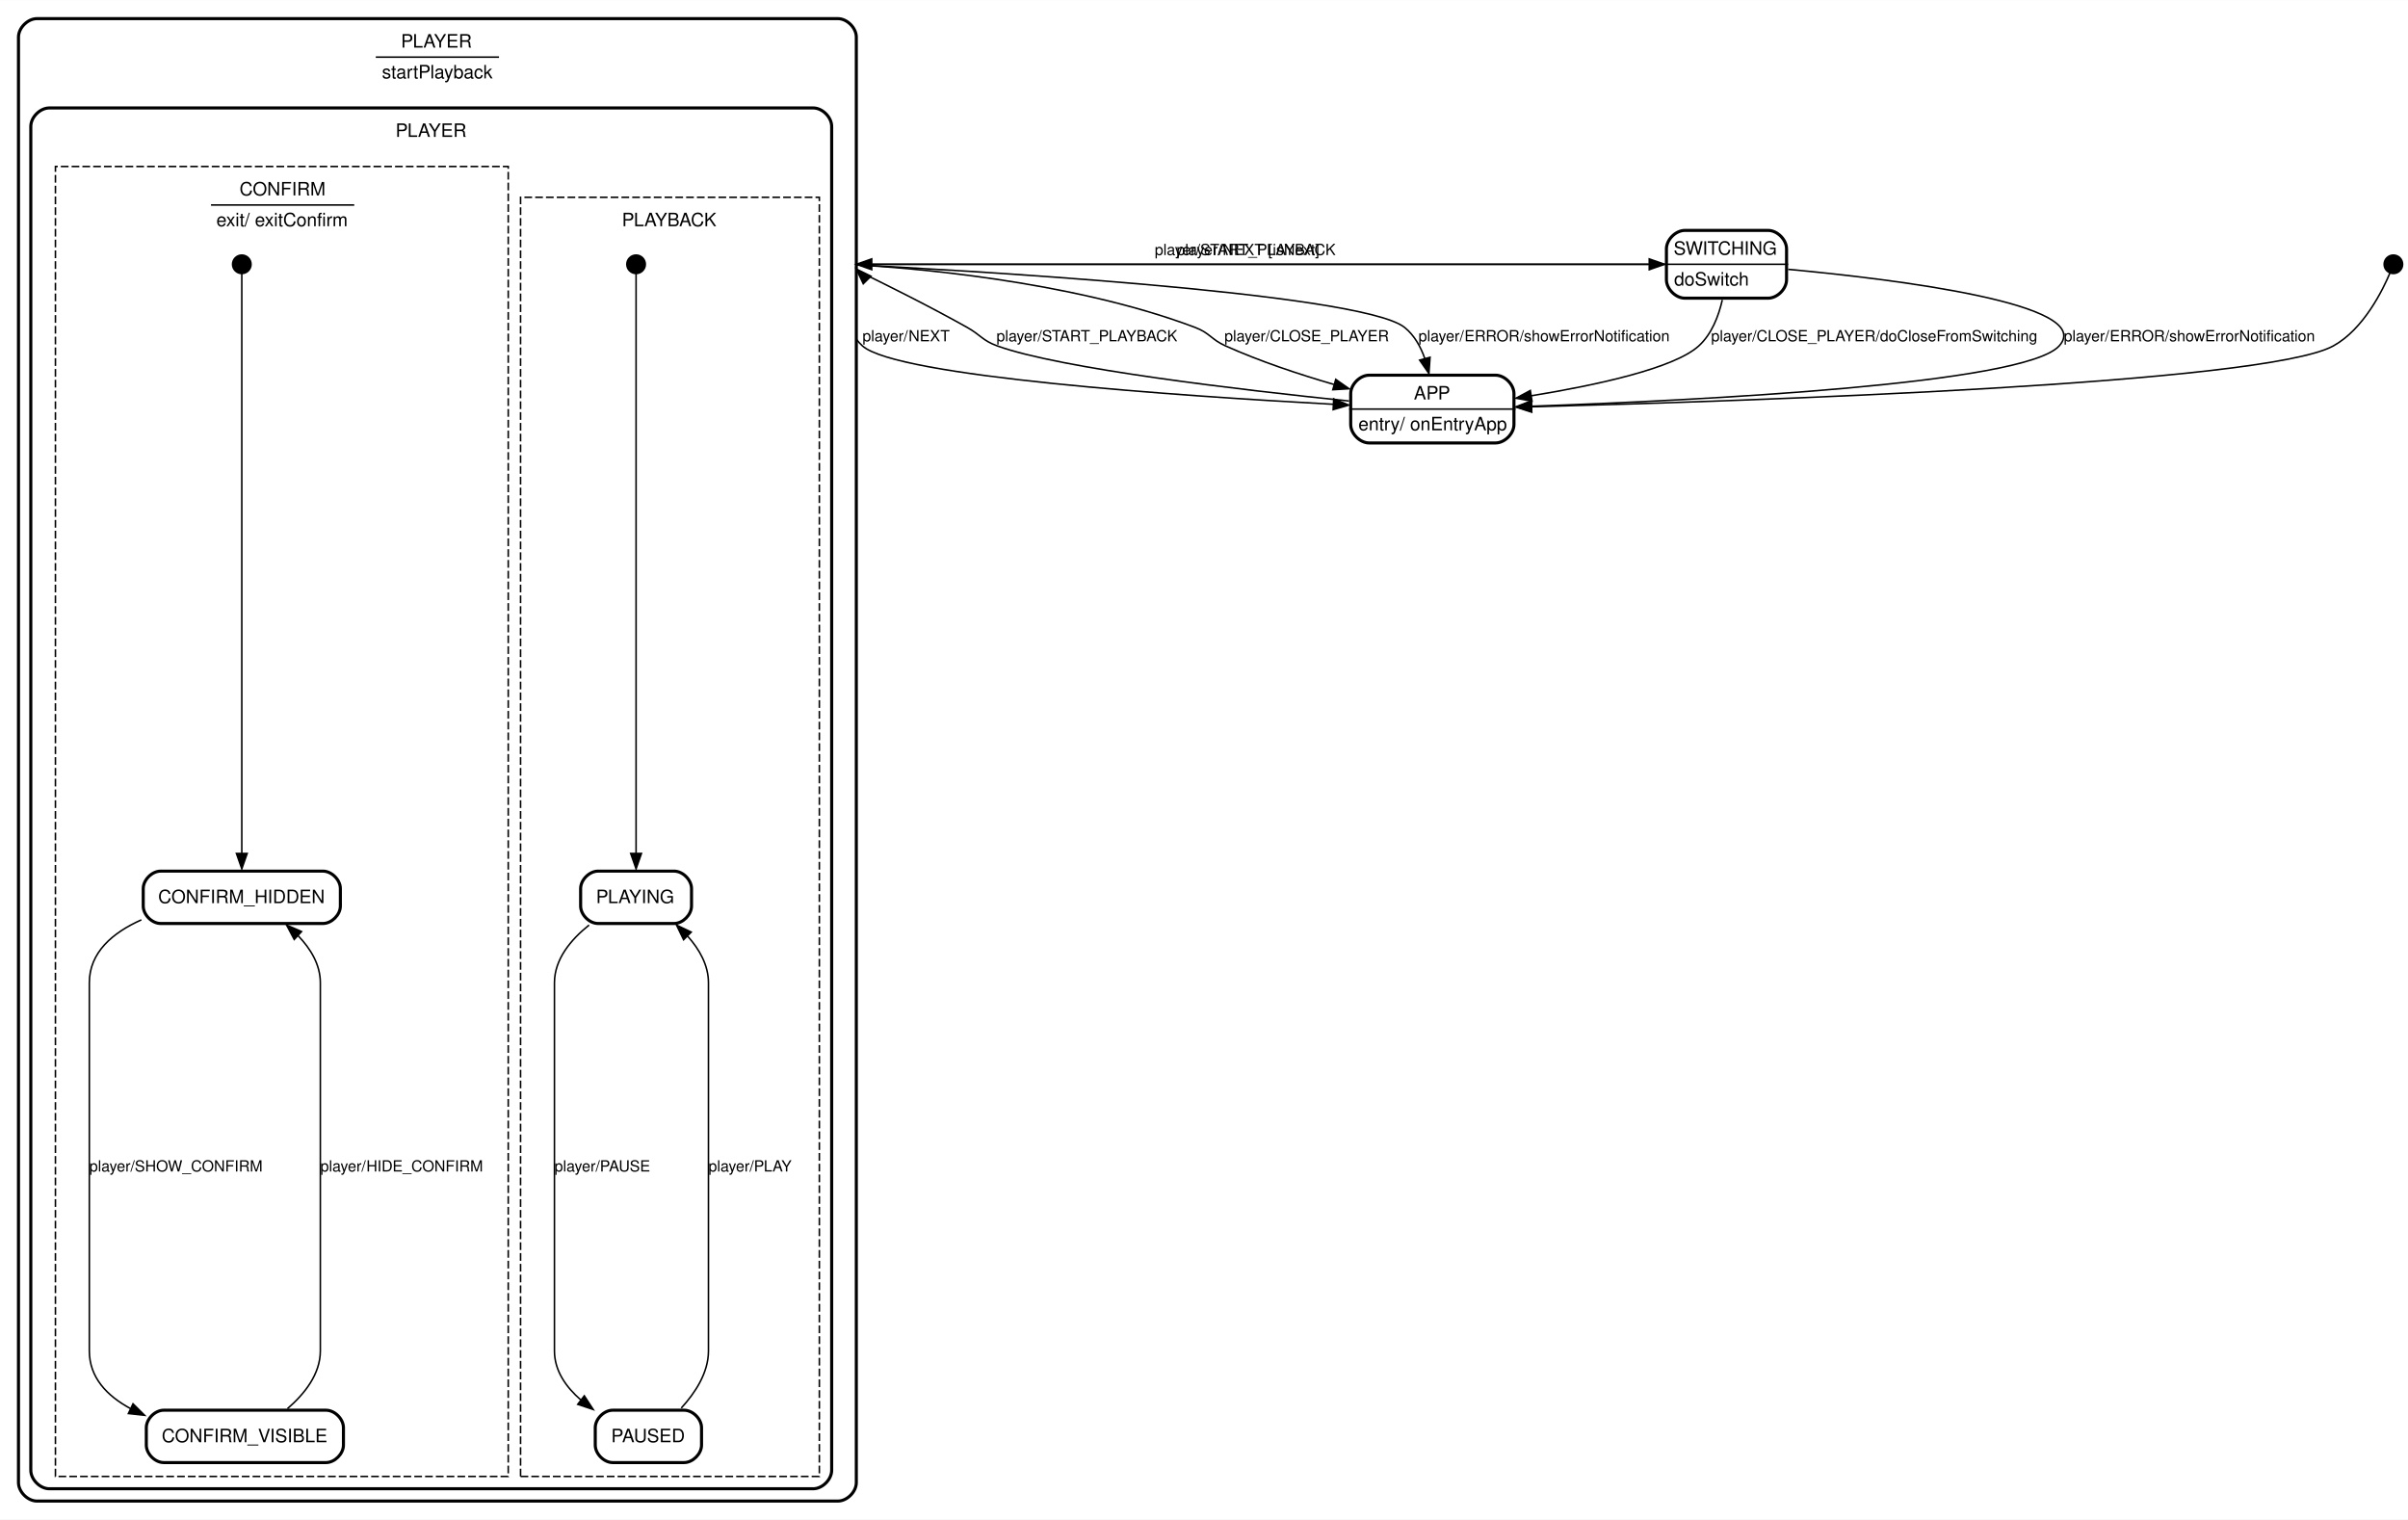
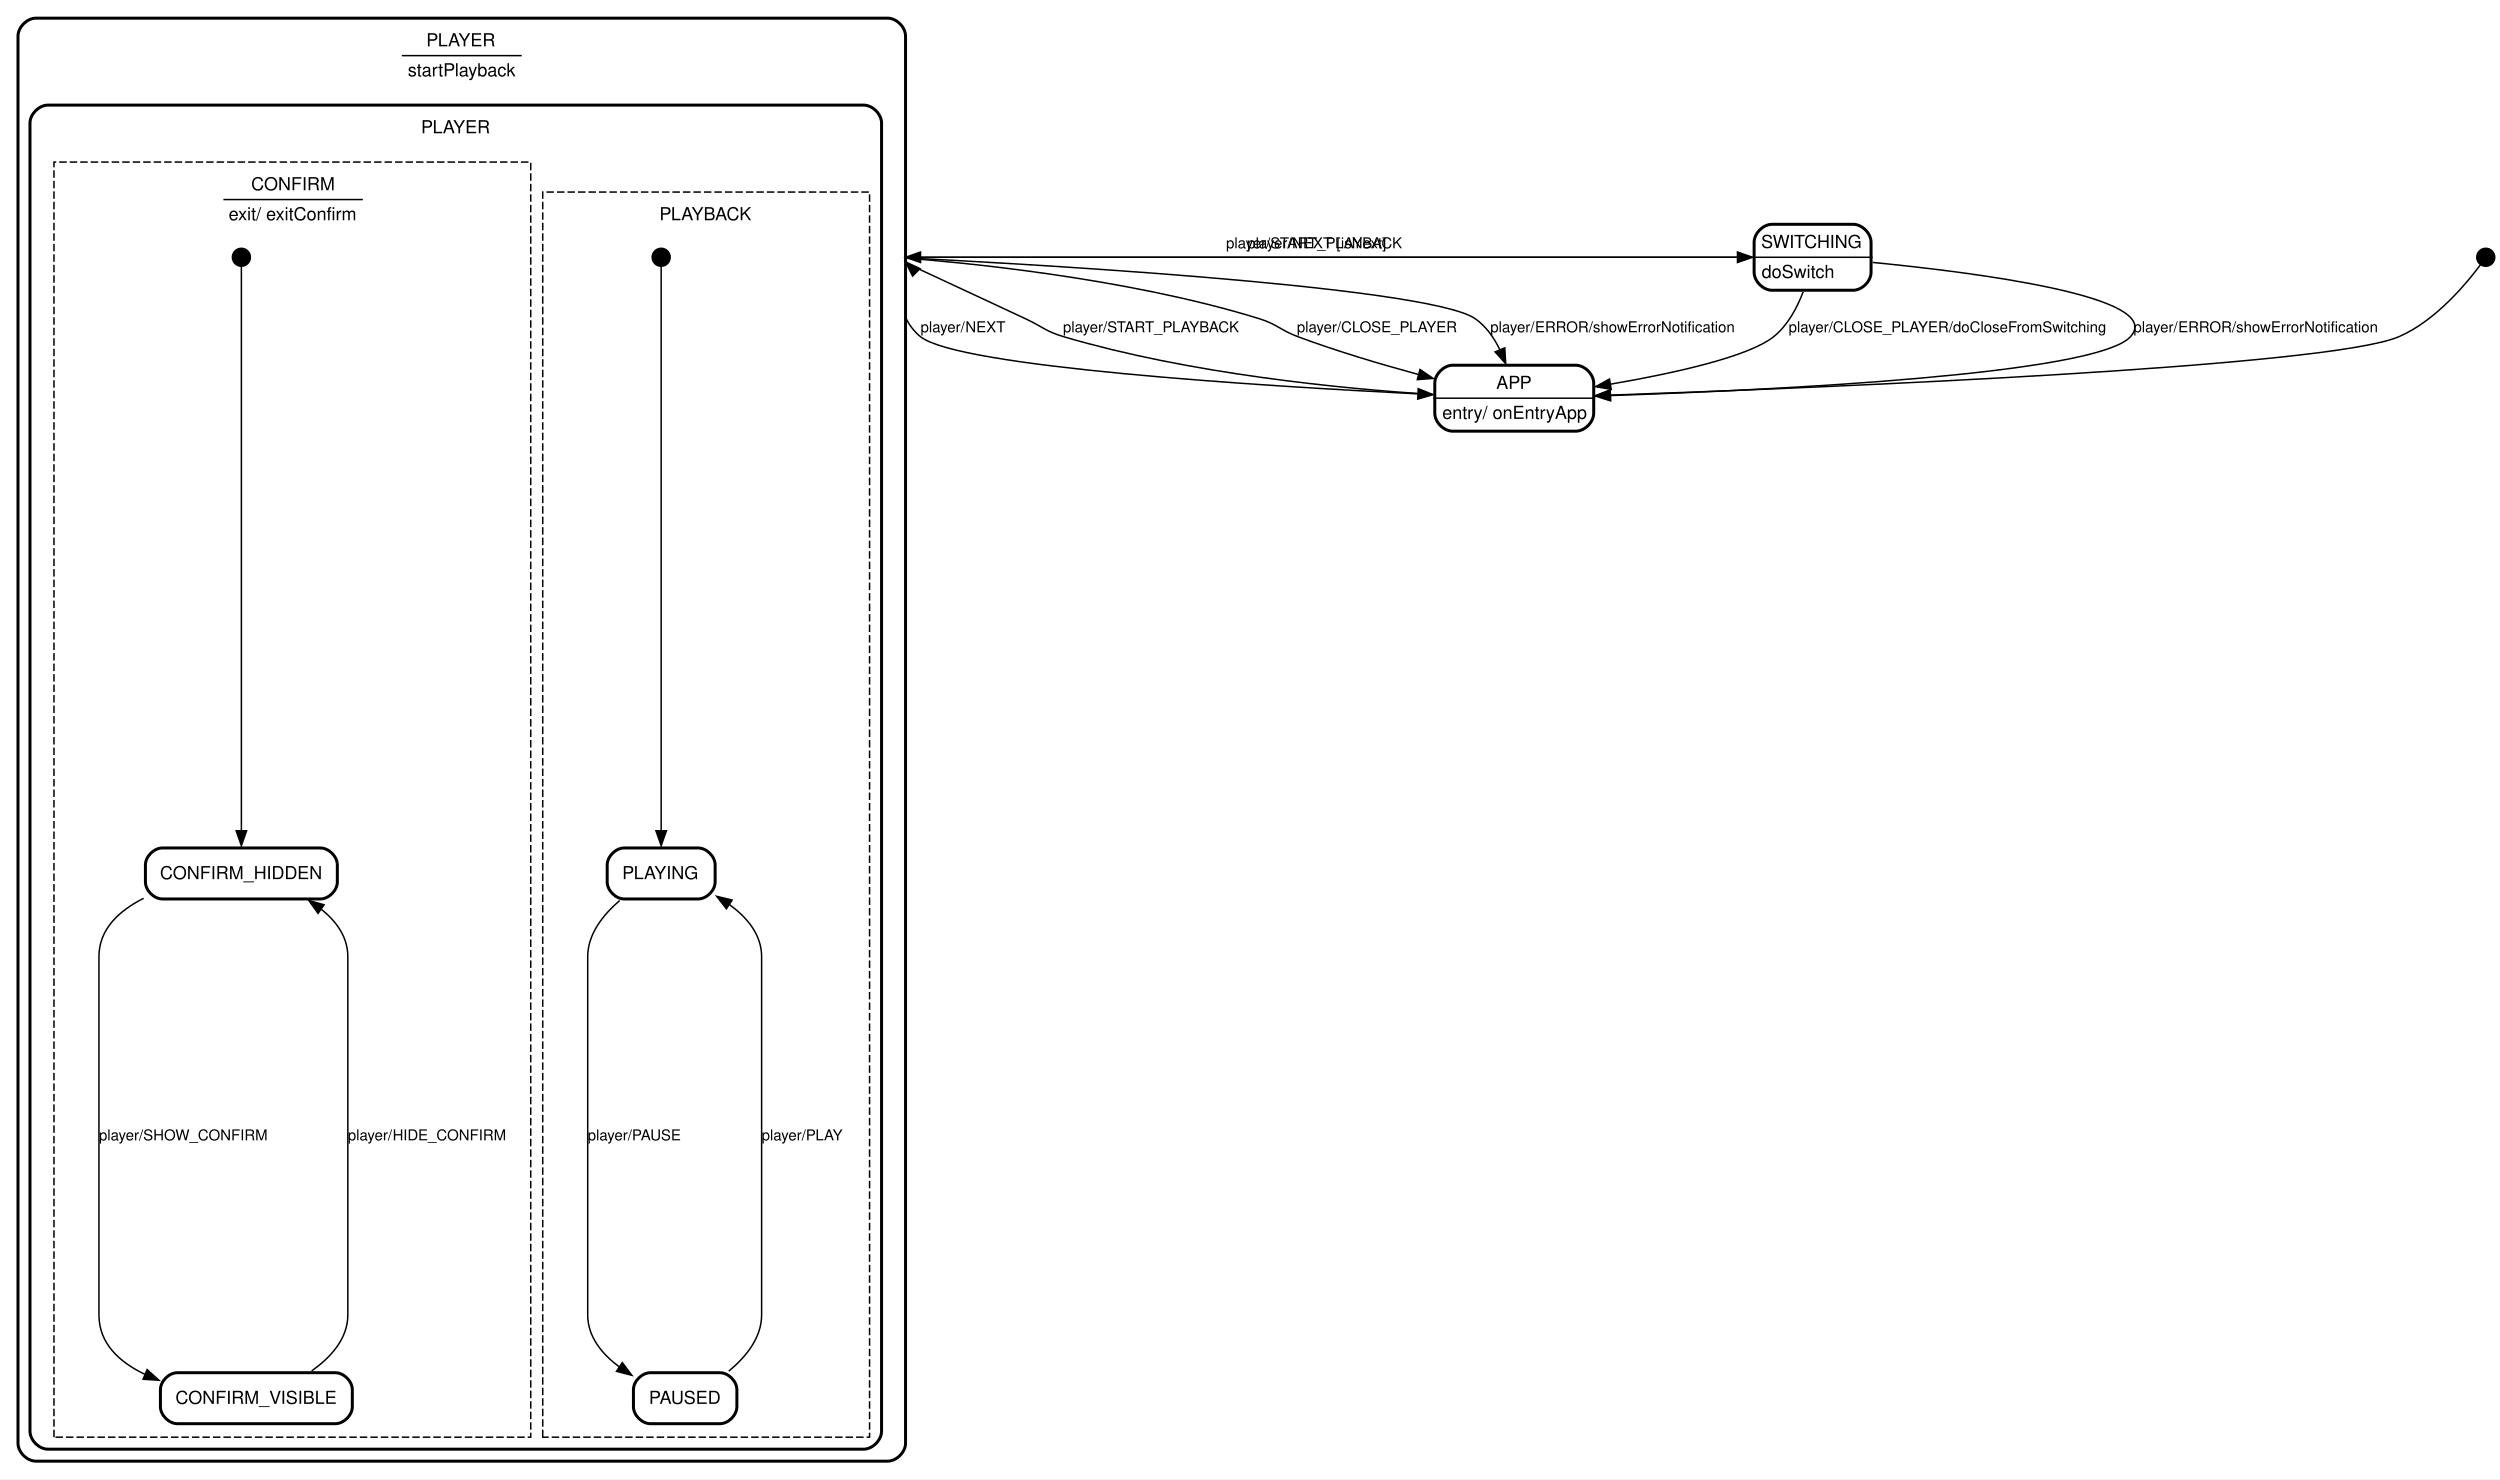
- <svg xmlns="http://www.w3.org/2000/svg" width="1564pt" height="987pt" viewBox="0.00 0.00 1563.50 986.50">
+ <svg xmlns="http://www.w3.org/2000/svg" width="1668pt" height="987pt" viewBox="0.00 0.00 1667.50 986.50">
  <g id="graph0" class="graph" transform="scale(1 1) rotate(0) translate(4 982.5)">
-     <polygon fill="#ffffff" stroke="transparent" points="-4,4 -4,-982.5 1559.5,-982.5 1559.5,4 -4,4" />
+     <polygon fill="#ffffff" stroke="transparent" points="-4,4 -4,-982.5 1663.5,-982.5 1663.5,4 -4,4" />
    <g id="clust1" class="cluster">
-       <path fill="none" stroke="#000000" stroke-width="2" d="M20,-8C20,-8 540,-8 540,-8 546,-8 552,-14 552,-20 552,-20 552,-958.5 552,-958.5 552,-964.5 546,-970.5 540,-970.5 540,-970.5 20,-970.5 20,-970.5 14,-970.5 8,-964.5 8,-958.5 8,-958.5 8,-20 8,-20 8,-14 14,-8 20,-8" />
-       <text text-anchor="start" x="256.328" y="-951.7" font-family="Helvetica,sans-Serif" font-size="12.00" fill="#000000">PLAYER</text>
-       <text text-anchor="start" x="243.993" y="-931.7" font-family="Helvetica,sans-Serif" font-size="12.00" fill="#000000">startPlayback</text>
-       <polygon fill="#000000" stroke="#000000" points="240,-945.5 240,-945.5 320,-945.5 320,-945.5 240,-945.5" />
+       <path fill="none" stroke="#000000" stroke-width="2" d="M20,-8C20,-8 588,-8 588,-8 594,-8 600,-14 600,-20 600,-20 600,-958.5 600,-958.5 600,-964.5 594,-970.5 588,-970.5 588,-970.5 20,-970.5 20,-970.5 14,-970.5 8,-964.5 8,-958.5 8,-958.5 8,-20 8,-20 8,-14 14,-8 20,-8" />
+       <text text-anchor="start" x="280.328" y="-951.7" font-family="Helvetica,sans-Serif" font-size="12.00" fill="#000000">PLAYER</text>
+       <text text-anchor="start" x="267.993" y="-931.7" font-family="Helvetica,sans-Serif" font-size="12.00" fill="#000000">startPlayback</text>
+       <polygon fill="#000000" stroke="#000000" points="264,-945.5 264,-945.5 344,-945.5 344,-945.5 264,-945.5" />
    </g>
    <g id="clust2" class="cluster">
-       <path fill="none" stroke="#000000" stroke-width="2" d="M28,-16C28,-16 524,-16 524,-16 530,-16 536,-22 536,-28 536,-28 536,-900.5 536,-900.5 536,-906.5 530,-912.5 524,-912.5 524,-912.5 28,-912.5 28,-912.5 22,-912.5 16,-906.5 16,-900.5 16,-900.5 16,-28 16,-28 16,-22 22,-16 28,-16" />
-       <text text-anchor="start" x="252.828" y="-893.7" font-family="Helvetica,sans-Serif" font-size="12.00" fill="#000000">PLAYER</text>
+       <path fill="none" stroke="#000000" stroke-width="2" d="M28,-16C28,-16 572,-16 572,-16 578,-16 584,-22 584,-28 584,-28 584,-900.5 584,-900.5 584,-906.5 578,-912.5 572,-912.5 572,-912.5 28,-912.5 28,-912.5 22,-912.5 16,-906.5 16,-900.5 16,-900.5 16,-28 16,-28 16,-22 22,-16 28,-16" />
+       <text text-anchor="start" x="276.828" y="-893.7" font-family="Helvetica,sans-Serif" font-size="12.00" fill="#000000">PLAYER</text>
    </g>
    <g id="clust3" class="cluster">
-       <polygon fill="none" stroke="#000000" stroke-dasharray="5,2" points="334,-24 334,-854.5 528,-854.5 528,-24 334,-24" />
-       <text text-anchor="start" x="399.825" y="-835.7" font-family="Helvetica,sans-Serif" font-size="12.00" fill="#000000">PLAYBACK</text>
+       <polygon fill="none" stroke="#000000" stroke-dasharray="5,2" points="358,-24 358,-854.5 576,-854.5 576,-24 358,-24" />
+       <text text-anchor="start" x="435.825" y="-835.7" font-family="Helvetica,sans-Serif" font-size="12.00" fill="#000000">PLAYBACK</text>
    </g>
    <g id="clust4" class="cluster">
-       <polygon fill="none" stroke="#000000" stroke-dasharray="5,2" points="32,-24 32,-874.5 326,-874.5 326,-24 32,-24" />
-       <text text-anchor="start" x="151.508" y="-855.7" font-family="Helvetica,sans-Serif" font-size="12.00" fill="#000000">CONFIRM</text>
-       <text text-anchor="start" x="136.501" y="-835.7" font-family="Helvetica,sans-Serif" font-size="12.00" fill="#000000">exit/ exitConfirm</text>
-       <polygon fill="#000000" stroke="#000000" points="133,-849.5 133,-849.5 226,-849.5 226,-849.5 133,-849.5" />
+       <polygon fill="none" stroke="#000000" stroke-dasharray="5,2" points="32,-24 32,-874.5 350,-874.5 350,-24 32,-24" />
+       <text text-anchor="start" x="163.508" y="-855.7" font-family="Helvetica,sans-Serif" font-size="12.00" fill="#000000">CONFIRM</text>
+       <text text-anchor="start" x="148.501" y="-835.7" font-family="Helvetica,sans-Serif" font-size="12.00" fill="#000000">exit/ exitConfirm</text>
+       <polygon fill="#000000" stroke="#000000" points="145,-849.5 145,-849.5 238,-849.5 238,-849.5 145,-849.5" />
    </g>
    <g id="node1" class="node">
-       <ellipse fill="#000000" stroke="#000000" stroke-width="2" cx="1550" cy="-811" rx="5.5" ry="5.5" />
+       <ellipse fill="#000000" stroke="#000000" stroke-width="2" cx="1654" cy="-811" rx="5.5" ry="5.5" />
    </g>
    <g id="node2" class="node">
-       <polygon fill="#ffffff" stroke="transparent" stroke-width="2" points="980,-740 872,-740 872,-694 980,-694 980,-740" />
-       <text text-anchor="start" x="913.996" y="-723.2" font-family="Helvetica,sans-Serif" font-size="12.00" fill="#000000">APP</text>
-       <text text-anchor="start" x="877.985" y="-703.2" font-family="Helvetica,sans-Serif" font-size="12.00" fill="#000000">entry/ onEntryApp</text>
-       <polygon fill="#000000" stroke="#000000" points="872,-717 872,-717 980,-717 980,-717 872,-717" />
-       <path fill="none" stroke="#000000" stroke-width="2" d="M885,-695C885,-695 967,-695 967,-695 973,-695 979,-701 979,-707 979,-707 979,-727 979,-727 979,-733 973,-739 967,-739 967,-739 885,-739 885,-739 879,-739 873,-733 873,-727 873,-727 873,-707 873,-707 873,-701 879,-695 885,-695" />
+       <polygon fill="#ffffff" stroke="transparent" stroke-width="2" points="1060,-740 952,-740 952,-694 1060,-694 1060,-740" />
+       <text text-anchor="start" x="993.996" y="-723.2" font-family="Helvetica,sans-Serif" font-size="12.00" fill="#000000">APP</text>
+       <text text-anchor="start" x="957.985" y="-703.2" font-family="Helvetica,sans-Serif" font-size="12.00" fill="#000000">entry/ onEntryApp</text>
+       <polygon fill="#000000" stroke="#000000" points="952,-717 952,-717 1060,-717 1060,-717 952,-717" />
+       <path fill="none" stroke="#000000" stroke-width="2" d="M965,-695C965,-695 1047,-695 1047,-695 1053,-695 1059,-701 1059,-707 1059,-707 1059,-727 1059,-727 1059,-733 1053,-739 1047,-739 1047,-739 965,-739 965,-739 959,-739 953,-733 953,-727 953,-727 953,-707 953,-707 953,-701 959,-695 965,-695" />
    </g>
    <g id="edge1" class="edge">
-       <path fill="none" stroke="#000000" d="M1547.953,-805.751C1543.309,-794.648 1530.816,-768.908 1511,-758 1466.351,-733.423 1133.64,-722.209 990.818,-718.49" />
-       <polygon fill="#000000" stroke="#000000" points="990.547,-714.982 980.46,-718.225 990.367,-721.98 990.547,-714.982" />
-       <text text-anchor="middle" x="1525.389" y="-761" font-family="Helvetica,sans-Serif" font-size="10.00" fill="#000000"> </text>
+       <path fill="none" stroke="#000000" d="M1650.727,-806.369C1642.796,-795.578 1621.326,-768.854 1596,-758 1548.698,-737.728 1213.635,-724.062 1070.534,-719.088" />
+       <polygon fill="#000000" stroke="#000000" points="1070.273,-715.577 1060.159,-718.731 1070.033,-722.573 1070.273,-715.577" />
+       <text text-anchor="middle" x="1615.389" y="-761" font-family="Helvetica,sans-Serif" font-size="10.00" fill="#000000"> </text>
    </g>
    <g id="edge2" class="edge">
-       <path fill="none" stroke="#000000" d="M871.902,-722.22C801.997,-729.418 684.417,-743.191 643.533,-758 633.953,-761.47 632.881,-765.006 624,-770 598.961,-784.08 568.572,-799.108 553.47,-806.442" />
-       <polygon fill="#000000" stroke="#000000" points="556.512,-798.352 552,-807.938 561.505,-803.258 556.512,-798.352" />
-       <text text-anchor="start" x="643" y="-761" font-family="Helvetica,sans-Serif" font-size="10.00" fill="#000000">player/START_PLAYBACK   </text>
+       <path fill="none" stroke="#000000" d="M951.777,-719.451C890.799,-723.337 789.342,-733.22 705.533,-758 693.509,-761.555 691.357,-764.686 680,-770 651.31,-783.425 617.317,-799.236 601.269,-806.694" />
+       <polygon fill="#000000" stroke="#000000" points="604.706,-798.442 600,-807.934 609.598,-803.448 604.706,-798.442" />
+       <text text-anchor="start" x="705" y="-761" font-family="Helvetica,sans-Serif" font-size="10.00" fill="#000000">player/START_PLAYBACK   </text>
    </g>
    <g id="node3" class="node">
-       <polygon fill="#ffffff" stroke="transparent" stroke-width="2" points="1157,-834 1077,-834 1077,-788 1157,-788 1157,-834" />
-       <text text-anchor="start" x="1082.673" y="-817.2" font-family="Helvetica,sans-Serif" font-size="12.00" fill="#000000">SWITCHING</text>
-       <text text-anchor="start" x="1083" y="-797.2" font-family="Helvetica,sans-Serif" font-size="12.00" fill="#000000">doSwitch</text>
-       <polygon fill="#000000" stroke="#000000" points="1077,-811 1077,-811 1157,-811 1157,-811 1077,-811" />
-       <path fill="none" stroke="#000000" stroke-width="2" d="M1090,-789C1090,-789 1144,-789 1144,-789 1150,-789 1156,-795 1156,-801 1156,-801 1156,-821 1156,-821 1156,-827 1150,-833 1144,-833 1144,-833 1090,-833 1090,-833 1084,-833 1078,-827 1078,-821 1078,-821 1078,-801 1078,-801 1078,-795 1084,-789 1090,-789" />
+       <polygon fill="#ffffff" stroke="transparent" stroke-width="2" points="1245,-834 1165,-834 1165,-788 1245,-788 1245,-834" />
+       <text text-anchor="start" x="1170.673" y="-817.2" font-family="Helvetica,sans-Serif" font-size="12.00" fill="#000000">SWITCHING</text>
+       <text text-anchor="start" x="1171" y="-797.2" font-family="Helvetica,sans-Serif" font-size="12.00" fill="#000000">doSwitch</text>
+       <polygon fill="#000000" stroke="#000000" points="1165,-811 1165,-811 1245,-811 1245,-811 1165,-811" />
+       <path fill="none" stroke="#000000" stroke-width="2" d="M1178,-789C1178,-789 1232,-789 1232,-789 1238,-789 1244,-795 1244,-801 1244,-801 1244,-821 1244,-821 1244,-827 1238,-833 1232,-833 1232,-833 1178,-833 1178,-833 1172,-833 1166,-827 1166,-821 1166,-821 1166,-801 1166,-801 1166,-795 1172,-789 1178,-789" />
    </g>
    <g id="edge7" class="edge">
-       <path fill="none" stroke="#000000" d="M1114.282,-787.858C1111.894,-777.378 1107.411,-765.65 1099,-758 1082.986,-743.436 1032.591,-732.523 990.294,-725.633" />
-       <polygon fill="#000000" stroke="#000000" points="990.723,-722.158 980.3,-724.054 989.631,-729.072 990.723,-722.158" />
-       <text text-anchor="start" x="1107" y="-761" font-family="Helvetica,sans-Serif" font-size="10.00" fill="#000000">player/CLOSE_PLAYER/doCloseFromSwitching   </text>
+       <path fill="none" stroke="#000000" d="M1198.719,-787.979C1194.714,-777.395 1188.451,-765.545 1179,-758 1162.139,-744.54 1112.106,-733.554 1070.157,-726.354" />
+       <polygon fill="#000000" stroke="#000000" points="1070.685,-722.894 1060.245,-724.696 1069.53,-729.798 1070.685,-722.894" />
+       <text text-anchor="start" x="1189" y="-761" font-family="Helvetica,sans-Serif" font-size="10.00" fill="#000000">player/CLOSE_PLAYER/doCloseFromSwitching   </text>
    </g>
    <g id="edge8" class="edge">
-       <path fill="none" stroke="#000000" d="M1157.03,-807.724C1226.014,-801.307 1357.668,-785.278 1333,-758 1310.504,-733.124 1099.589,-722.636 990.579,-718.846" />
-       <polygon fill="#000000" stroke="#000000" points="990.471,-715.341 980.358,-718.5 990.234,-722.337 990.471,-715.341" />
-       <text text-anchor="start" x="1336" y="-761" font-family="Helvetica,sans-Serif" font-size="10.00" fill="#000000">player/ERROR/showErrorNotification   </text>
+       <path fill="none" stroke="#000000" d="M1245.099,-807.55C1313.031,-800.929 1441.155,-784.685 1417,-758 1394.215,-732.829 1180.197,-722.461 1070.367,-718.77" />
+       <polygon fill="#000000" stroke="#000000" points="1070.183,-715.263 1060.074,-718.434 1069.954,-722.259 1070.183,-715.263" />
+       <text text-anchor="start" x="1419" y="-761" font-family="Helvetica,sans-Serif" font-size="10.00" fill="#000000">player/ERROR/showErrorNotification   </text>
    </g>
    <g id="edge9" class="edge">
-       <path fill="none" stroke="#000000" d="M1076.847,-811C958.872,-811 617.621,-811 554.207,-811" />
-       <polygon fill="#000000" stroke="#000000" points="562,-807.5 552,-811 562,-814.5 562,-807.5" />
-       <text text-anchor="start" x="745.766" y="-817" font-family="Helvetica,sans-Serif" font-size="10.00" fill="#000000">player/START_PLAYBACK   </text>
+       <path fill="none" stroke="#000000" d="M1164.901,-811C1040.997,-811 668.599,-811 602.189,-811" />
+       <polygon fill="#000000" stroke="#000000" points="610,-807.5 600,-811 610,-814.5 610,-807.5" />
+       <text text-anchor="start" x="813.766" y="-817" font-family="Helvetica,sans-Serif" font-size="10.00" fill="#000000">player/START_PLAYBACK   </text>
    </g>
    <g id="edge3" class="edge">
-       <path fill="none" stroke="#000000" d="M551.997,-810.619C581.933,-808.976 689.857,-801.101 772,-770 781.606,-766.363 782.377,-762.199 791.751,-758 814.03,-748.019 839.43,-739.571 862.097,-732.985" />
-       <polygon fill="#000000" stroke="#000000" points="863.297,-736.283 871.961,-730.185 861.385,-729.549 863.297,-736.283" />
-       <text text-anchor="start" x="791" y="-761" font-family="Helvetica,sans-Serif" font-size="10.00" fill="#000000">player/CLOSE_PLAYER   </text>
+       <path fill="none" stroke="#000000" d="M599.998,-810.442C630.999,-808.115 745.983,-797.972 836,-770 848.058,-766.253 849.918,-762.407 861.751,-758 887.598,-748.374 916.755,-739.694 942.056,-732.825" />
+       <polygon fill="#000000" stroke="#000000" points="943.156,-736.154 951.912,-730.188 941.347,-729.392 943.156,-736.154" />
+       <text text-anchor="start" x="861" y="-761" font-family="Helvetica,sans-Serif" font-size="10.00" fill="#000000">player/CLOSE_PLAYER   </text>
    </g>
    <g id="edge4" class="edge">
-       <path fill="none" stroke="#000000" d="M551.999,-810.609C602.794,-808.056 879.223,-793.165 908,-770 914.334,-764.901 918.45,-757.474 921.122,-749.784" />
-       <polygon fill="#000000" stroke="#000000" points="924.519,-750.63 923.792,-740.06 917.769,-748.777 924.519,-750.63" />
-       <text text-anchor="start" x="917" y="-761" font-family="Helvetica,sans-Serif" font-size="10.00" fill="#000000">player/ERROR/showErrorNotification   </text>
+       <path fill="none" stroke="#000000" d="M599.996,-810.617C652.576,-808.036 947.649,-792.611 980,-770 987.245,-764.936 992.56,-757.268 996.422,-749.326" />
+       <polygon fill="#000000" stroke="#000000" points="999.687,-750.592 1000.318,-740.016 993.229,-747.89 999.687,-750.592" />
+       <text text-anchor="start" x="990" y="-761" font-family="Helvetica,sans-Serif" font-size="10.00" fill="#000000">player/ERROR/showErrorNotification   </text>
    </g>
    <g id="edge6" class="edge">
-       <path fill="none" stroke="#000000" d="M551.998,-762.392C553.176,-760.807 554.502,-759.332 555.993,-758 578.298,-738.066 761.866,-725.521 861.777,-720.103" />
-       <polygon fill="#000000" stroke="#000000" points="861.966,-723.598 871.765,-719.57 861.593,-716.608 861.966,-723.598" />
-       <text text-anchor="start" x="556" y="-761" font-family="Helvetica,sans-Serif" font-size="10.00" fill="#000000">player/NEXT   </text>
+       <path fill="none" stroke="#000000" d="M599.997,-770.714C602.485,-765.839 605.739,-761.394 609.993,-758 635.322,-737.795 835.995,-725.193 941.564,-719.895" />
+       <polygon fill="#000000" stroke="#000000" points="941.969,-723.38 951.784,-719.39 941.623,-716.388 941.969,-723.38" />
+       <text text-anchor="start" x="610" y="-761" font-family="Helvetica,sans-Serif" font-size="10.00" fill="#000000">player/NEXT   </text>
    </g>
    <g id="edge5" class="edge">
-       <path fill="none" stroke="#000000" d="M551.997,-811C607.637,-811 938.532,-811 1066.509,-811" />
-       <polygon fill="#000000" stroke="#000000" points="1066.847,-814.5 1076.847,-811 1066.847,-807.5 1066.847,-814.5" />
-       <text text-anchor="start" x="759.94" y="-817" font-family="Helvetica,sans-Serif" font-size="10.00" fill="#000000">player/NEXT [isNext]   </text>
+       <path fill="none" stroke="#000000" d="M599.999,-811C658.336,-811 1019.816,-811 1154.498,-811" />
+       <polygon fill="#000000" stroke="#000000" points="1154.901,-814.5 1164.901,-811 1154.901,-807.5 1154.901,-814.5" />
+       <text text-anchor="start" x="827.94" y="-817" font-family="Helvetica,sans-Serif" font-size="10.00" fill="#000000">player/NEXT [isNext]   </text>
    </g>
    <g id="node7" class="node">
-       <ellipse fill="#000000" stroke="#000000" stroke-width="2" cx="409" cy="-811" rx="5.5" ry="5.5" />
+       <ellipse fill="#000000" stroke="#000000" stroke-width="2" cx="437" cy="-811" rx="5.5" ry="5.5" />
    </g>
    <g id="node8" class="node">
-       <polygon fill="#ffffff" stroke="transparent" stroke-width="2" points="446,-418 372,-418 372,-382 446,-382 446,-418" />
-       <text text-anchor="start" x="382.994" y="-396.2" font-family="Helvetica,sans-Serif" font-size="12.00" fill="#000000">PLAYING</text>
-       <path fill="none" stroke="#000000" stroke-width="2" d="M384.333,-383C384.333,-383 433.667,-383 433.667,-383 439.333,-383 445,-388.667 445,-394.333 445,-394.333 445,-405.667 445,-405.667 445,-411.333 439.333,-417 433.667,-417 433.667,-417 384.333,-417 384.333,-417 378.667,-417 373,-411.333 373,-405.667 373,-405.667 373,-394.333 373,-394.333 373,-388.667 378.667,-383 384.333,-383" />
+       <polygon fill="#ffffff" stroke="transparent" stroke-width="2" points="474,-418 400,-418 400,-382 474,-382 474,-418" />
+       <text text-anchor="start" x="410.994" y="-396.2" font-family="Helvetica,sans-Serif" font-size="12.00" fill="#000000">PLAYING</text>
+       <path fill="none" stroke="#000000" stroke-width="2" d="M412.333,-383C412.333,-383 461.667,-383 461.667,-383 467.333,-383 473,-388.667 473,-394.333 473,-394.333 473,-405.667 473,-405.667 473,-411.333 467.333,-417 461.667,-417 461.667,-417 412.333,-417 412.333,-417 406.667,-417 401,-411.333 401,-405.667 401,-405.667 401,-394.333 401,-394.333 401,-388.667 406.667,-383 412.333,-383" />
    </g>
    <g id="edge10" class="edge">
-       <path fill="none" stroke="#000000" d="M409,-805.49C409,-790.999 409,-750.618 409,-717 409,-717 409,-717 409,-455.5 409,-446.732 409,-437.184 409,-428.52" />
-       <polygon fill="#000000" stroke="#000000" points="412.5,-428.5 409,-418.5 405.5,-428.5 412.5,-428.5" />
-       <text text-anchor="middle" x="410.389" y="-572" font-family="Helvetica,sans-Serif" font-size="10.00" fill="#000000"> </text>
+       <path fill="none" stroke="#000000" d="M437,-805.49C437,-790.999 437,-750.618 437,-717 437,-717 437,-717 437,-455.5 437,-446.732 437,-437.184 437,-428.52" />
+       <polygon fill="#000000" stroke="#000000" points="440.5,-428.5 437,-418.5 433.5,-428.5 440.5,-428.5" />
+       <text text-anchor="middle" x="438.389" y="-572" font-family="Helvetica,sans-Serif" font-size="10.00" fill="#000000"> </text>
    </g>
    <g id="node9" class="node">
-       <polygon fill="#ffffff" stroke="transparent" stroke-width="2" points="452.5,-68 381.5,-68 381.5,-32 452.5,-32 452.5,-68" />
-       <text text-anchor="start" x="392.832" y="-46.2" font-family="Helvetica,sans-Serif" font-size="12.00" fill="#000000">PAUSED</text>
-       <path fill="none" stroke="#000000" stroke-width="2" d="M393.833,-33C393.833,-33 440.167,-33 440.167,-33 445.833,-33 451.5,-38.667 451.5,-44.333 451.5,-44.333 451.5,-55.667 451.5,-55.667 451.5,-61.333 445.833,-67 440.167,-67 440.167,-67 393.833,-67 393.833,-67 388.167,-67 382.5,-61.333 382.5,-55.667 382.5,-55.667 382.5,-44.333 382.5,-44.333 382.5,-38.667 388.167,-33 393.833,-33" />
+       <polygon fill="#ffffff" stroke="transparent" stroke-width="2" points="488.5,-68 417.5,-68 417.5,-32 488.5,-32 488.5,-68" />
+       <text text-anchor="start" x="428.832" y="-46.2" font-family="Helvetica,sans-Serif" font-size="12.00" fill="#000000">PAUSED</text>
+       <path fill="none" stroke="#000000" stroke-width="2" d="M429.833,-33C429.833,-33 476.167,-33 476.167,-33 481.833,-33 487.5,-38.667 487.5,-44.333 487.5,-44.333 487.5,-55.667 487.5,-55.667 487.5,-61.333 481.833,-67 476.167,-67 476.167,-67 429.833,-67 429.833,-67 424.167,-67 418.5,-61.333 418.5,-55.667 418.5,-55.667 418.5,-44.333 418.5,-44.333 418.5,-38.667 424.167,-33 429.833,-33" />
    </g>
    <g id="edge11" class="edge">
-       <path fill="none" stroke="#000000" d="M378.477,-381.981C366.695,-372.577 356,-359.822 356,-344.5 356,-344.5 356,-344.5 356,-105.5 356,-92.734 363.4,-82.128 373.045,-73.726" />
-       <polygon fill="#000000" stroke="#000000" points="375.385,-76.341 381.163,-67.461 371.108,-70.799 375.385,-76.341" />
-       <text text-anchor="start" x="356" y="-222" font-family="Helvetica,sans-Serif" font-size="10.00" fill="#000000">player/PAUSE   </text>
+       <path fill="none" stroke="#000000" d="M409.35,-381.982C398.235,-372.423 388,-359.538 388,-344.5 388,-344.5 388,-344.5 388,-105.5 388,-91.032 397.428,-79.534 409.104,-70.843" />
+       <polygon fill="#000000" stroke="#000000" points="411.079,-73.732 417.457,-65.272 407.195,-67.908 411.079,-73.732" />
+       <text text-anchor="start" x="388" y="-222" font-family="Helvetica,sans-Serif" font-size="10.00" fill="#000000">player/PAUSE   </text>
    </g>
    <g id="edge12" class="edge">
-       <path fill="none" stroke="#000000" d="M438.326,-68.383C447.431,-78.29 456,-91.368 456,-105.5 456,-344.5 456,-344.5 456,-344.5 456,-355.907 450.147,-366.175 442.571,-374.687" />
-       <polygon fill="#000000" stroke="#000000" points="439.855,-372.452 435.248,-381.993 444.8,-377.408 439.855,-372.452" />
-       <text text-anchor="start" x="456" y="-222" font-family="Helvetica,sans-Serif" font-size="10.00" fill="#000000">player/PLAY   </text>
+       <path fill="none" stroke="#000000" d="M482.075,-68.022C493.529,-77.502 504,-90.32 504,-105.5 504,-344.5 504,-344.5 504,-344.5 504,-359.104 494.443,-370.594 482.547,-379.238" />
+       <polygon fill="#000000" stroke="#000000" points="480.508,-376.389 474.027,-384.771 484.32,-382.26 480.508,-376.389" />
+       <text text-anchor="start" x="504" y="-222" font-family="Helvetica,sans-Serif" font-size="10.00" fill="#000000">player/PLAY   </text>
    </g>
    <g id="node11" class="node">
-       <ellipse fill="#000000" stroke="#000000" stroke-width="2" cx="153" cy="-811" rx="5.5" ry="5.5" />
+       <ellipse fill="#000000" stroke="#000000" stroke-width="2" cx="157" cy="-811" rx="5.5" ry="5.5" />
    </g>
    <g id="node12" class="node">
-       <polygon fill="#ffffff" stroke="transparent" stroke-width="2" points="218,-418 88,-418 88,-382 218,-382 218,-418" />
-       <text text-anchor="start" x="98.678" y="-396.2" font-family="Helvetica,sans-Serif" font-size="12.00" fill="#000000">CONFIRM_HIDDEN</text>
-       <path fill="none" stroke="#000000" stroke-width="2" d="M100.333,-383C100.333,-383 205.667,-383 205.667,-383 211.333,-383 217,-388.667 217,-394.333 217,-394.333 217,-405.667 217,-405.667 217,-411.333 211.333,-417 205.667,-417 205.667,-417 100.333,-417 100.333,-417 94.667,-417 89,-411.333 89,-405.667 89,-405.667 89,-394.333 89,-394.333 89,-388.667 94.667,-383 100.333,-383" />
+       <polygon fill="#ffffff" stroke="transparent" stroke-width="2" points="222,-418 92,-418 92,-382 222,-382 222,-418" />
+       <text text-anchor="start" x="102.678" y="-396.2" font-family="Helvetica,sans-Serif" font-size="12.00" fill="#000000">CONFIRM_HIDDEN</text>
+       <path fill="none" stroke="#000000" stroke-width="2" d="M104.333,-383C104.333,-383 209.667,-383 209.667,-383 215.333,-383 221,-388.667 221,-394.333 221,-394.333 221,-405.667 221,-405.667 221,-411.333 215.333,-417 209.667,-417 209.667,-417 104.333,-417 104.333,-417 98.667,-417 93,-411.333 93,-405.667 93,-405.667 93,-394.333 93,-394.333 93,-388.667 98.667,-383 104.333,-383" />
    </g>
    <g id="edge13" class="edge">
-       <path fill="none" stroke="#000000" d="M153,-805.49C153,-790.999 153,-750.618 153,-717 153,-717 153,-717 153,-455.5 153,-446.732 153,-437.184 153,-428.52" />
-       <polygon fill="#000000" stroke="#000000" points="156.5,-428.5 153,-418.5 149.5,-428.5 156.5,-428.5" />
-       <text text-anchor="middle" x="154.389" y="-572" font-family="Helvetica,sans-Serif" font-size="10.00" fill="#000000"> </text>
+       <path fill="none" stroke="#000000" d="M157,-805.49C157,-790.999 157,-750.618 157,-717 157,-717 157,-717 157,-455.5 157,-446.732 157,-437.184 157,-428.52" />
+       <polygon fill="#000000" stroke="#000000" points="160.5,-428.5 157,-418.5 153.5,-428.5 160.5,-428.5" />
+       <text text-anchor="middle" x="158.389" y="-572" font-family="Helvetica,sans-Serif" font-size="10.00" fill="#000000"> </text>
    </g>
    <g id="node13" class="node">
-       <polygon fill="#ffffff" stroke="transparent" stroke-width="2" points="220,-68 90,-68 90,-32 220,-32 220,-68" />
-       <text text-anchor="start" x="100.997" y="-46.2" font-family="Helvetica,sans-Serif" font-size="12.00" fill="#000000">CONFIRM_VISIBLE</text>
-       <path fill="none" stroke="#000000" stroke-width="2" d="M102.333,-33C102.333,-33 207.667,-33 207.667,-33 213.333,-33 219,-38.667 219,-44.333 219,-44.333 219,-55.667 219,-55.667 219,-61.333 213.333,-67 207.667,-67 207.667,-67 102.333,-67 102.333,-67 96.667,-67 91,-61.333 91,-55.667 91,-55.667 91,-44.333 91,-44.333 91,-38.667 96.667,-33 102.333,-33" />
+       <polygon fill="#ffffff" stroke="transparent" stroke-width="2" points="232,-68 102,-68 102,-32 232,-32 232,-68" />
+       <text text-anchor="start" x="112.997" y="-46.2" font-family="Helvetica,sans-Serif" font-size="12.00" fill="#000000">CONFIRM_VISIBLE</text>
+       <path fill="none" stroke="#000000" stroke-width="2" d="M114.333,-33C114.333,-33 219.667,-33 219.667,-33 225.333,-33 231,-38.667 231,-44.333 231,-44.333 231,-55.667 231,-55.667 231,-61.333 225.333,-67 219.667,-67 219.667,-67 114.333,-67 114.333,-67 108.667,-67 103,-61.333 103,-55.667 103,-55.667 103,-44.333 103,-44.333 103,-38.667 108.667,-33 114.333,-33" />
    </g>
    <g id="edge14" class="edge">
-       <path fill="none" stroke="#000000" d="M87.793,-385.364C69.258,-377.111 54,-364.303 54,-344.5 54,-344.5 54,-344.5 54,-105.5 54,-88.273 65.425,-76.356 80.59,-68.126" />
-       <polygon fill="#000000" stroke="#000000" points="82.371,-71.154 89.893,-63.694 79.36,-64.835 82.371,-71.154" />
-       <text text-anchor="start" x="54" y="-222" font-family="Helvetica,sans-Serif" font-size="10.00" fill="#000000">player/SHOW_CONFIRM   </text>
+       <path fill="none" stroke="#000000" d="M91.798,-383.419C75.221,-375.097 62,-362.742 62,-344.5 62,-344.5 62,-344.5 62,-105.5 62,-86.625 75.426,-74.152 92.677,-65.916" />
+       <polygon fill="#000000" stroke="#000000" points="94.143,-69.097 101.996,-61.984 91.421,-62.647 94.143,-69.097" />
+       <text text-anchor="start" x="62" y="-222" font-family="Helvetica,sans-Serif" font-size="10.00" fill="#000000">player/SHOW_CONFIRM   </text>
    </g>
    <g id="edge15" class="edge">
-       <path fill="none" stroke="#000000" d="M182.65,-68.018C193.765,-77.576 204,-90.462 204,-105.5 204,-344.5 204,-344.5 204,-344.5 204,-356.24 197.736,-366.568 189.598,-375.032" />
-       <polygon fill="#000000" stroke="#000000" points="187.048,-372.623 182.075,-381.978 191.797,-377.766 187.048,-372.623" />
-       <text text-anchor="start" x="204" y="-222" font-family="Helvetica,sans-Serif" font-size="10.00" fill="#000000">player/HIDE_CONFIRM   </text>
+       <path fill="none" stroke="#000000" d="M203.891,-68.197C216.738,-77.289 228,-89.751 228,-105.5 228,-344.5 228,-344.5 228,-344.5 228,-357.591 220.415,-368.053 210.204,-376.207" />
+       <polygon fill="#000000" stroke="#000000" points="208.134,-373.384 201.965,-381.997 212.159,-379.111 208.134,-373.384" />
+       <text text-anchor="start" x="228" y="-222" font-family="Helvetica,sans-Serif" font-size="10.00" fill="#000000">player/HIDE_CONFIRM   </text>
    </g>
  </g>
</svg>
